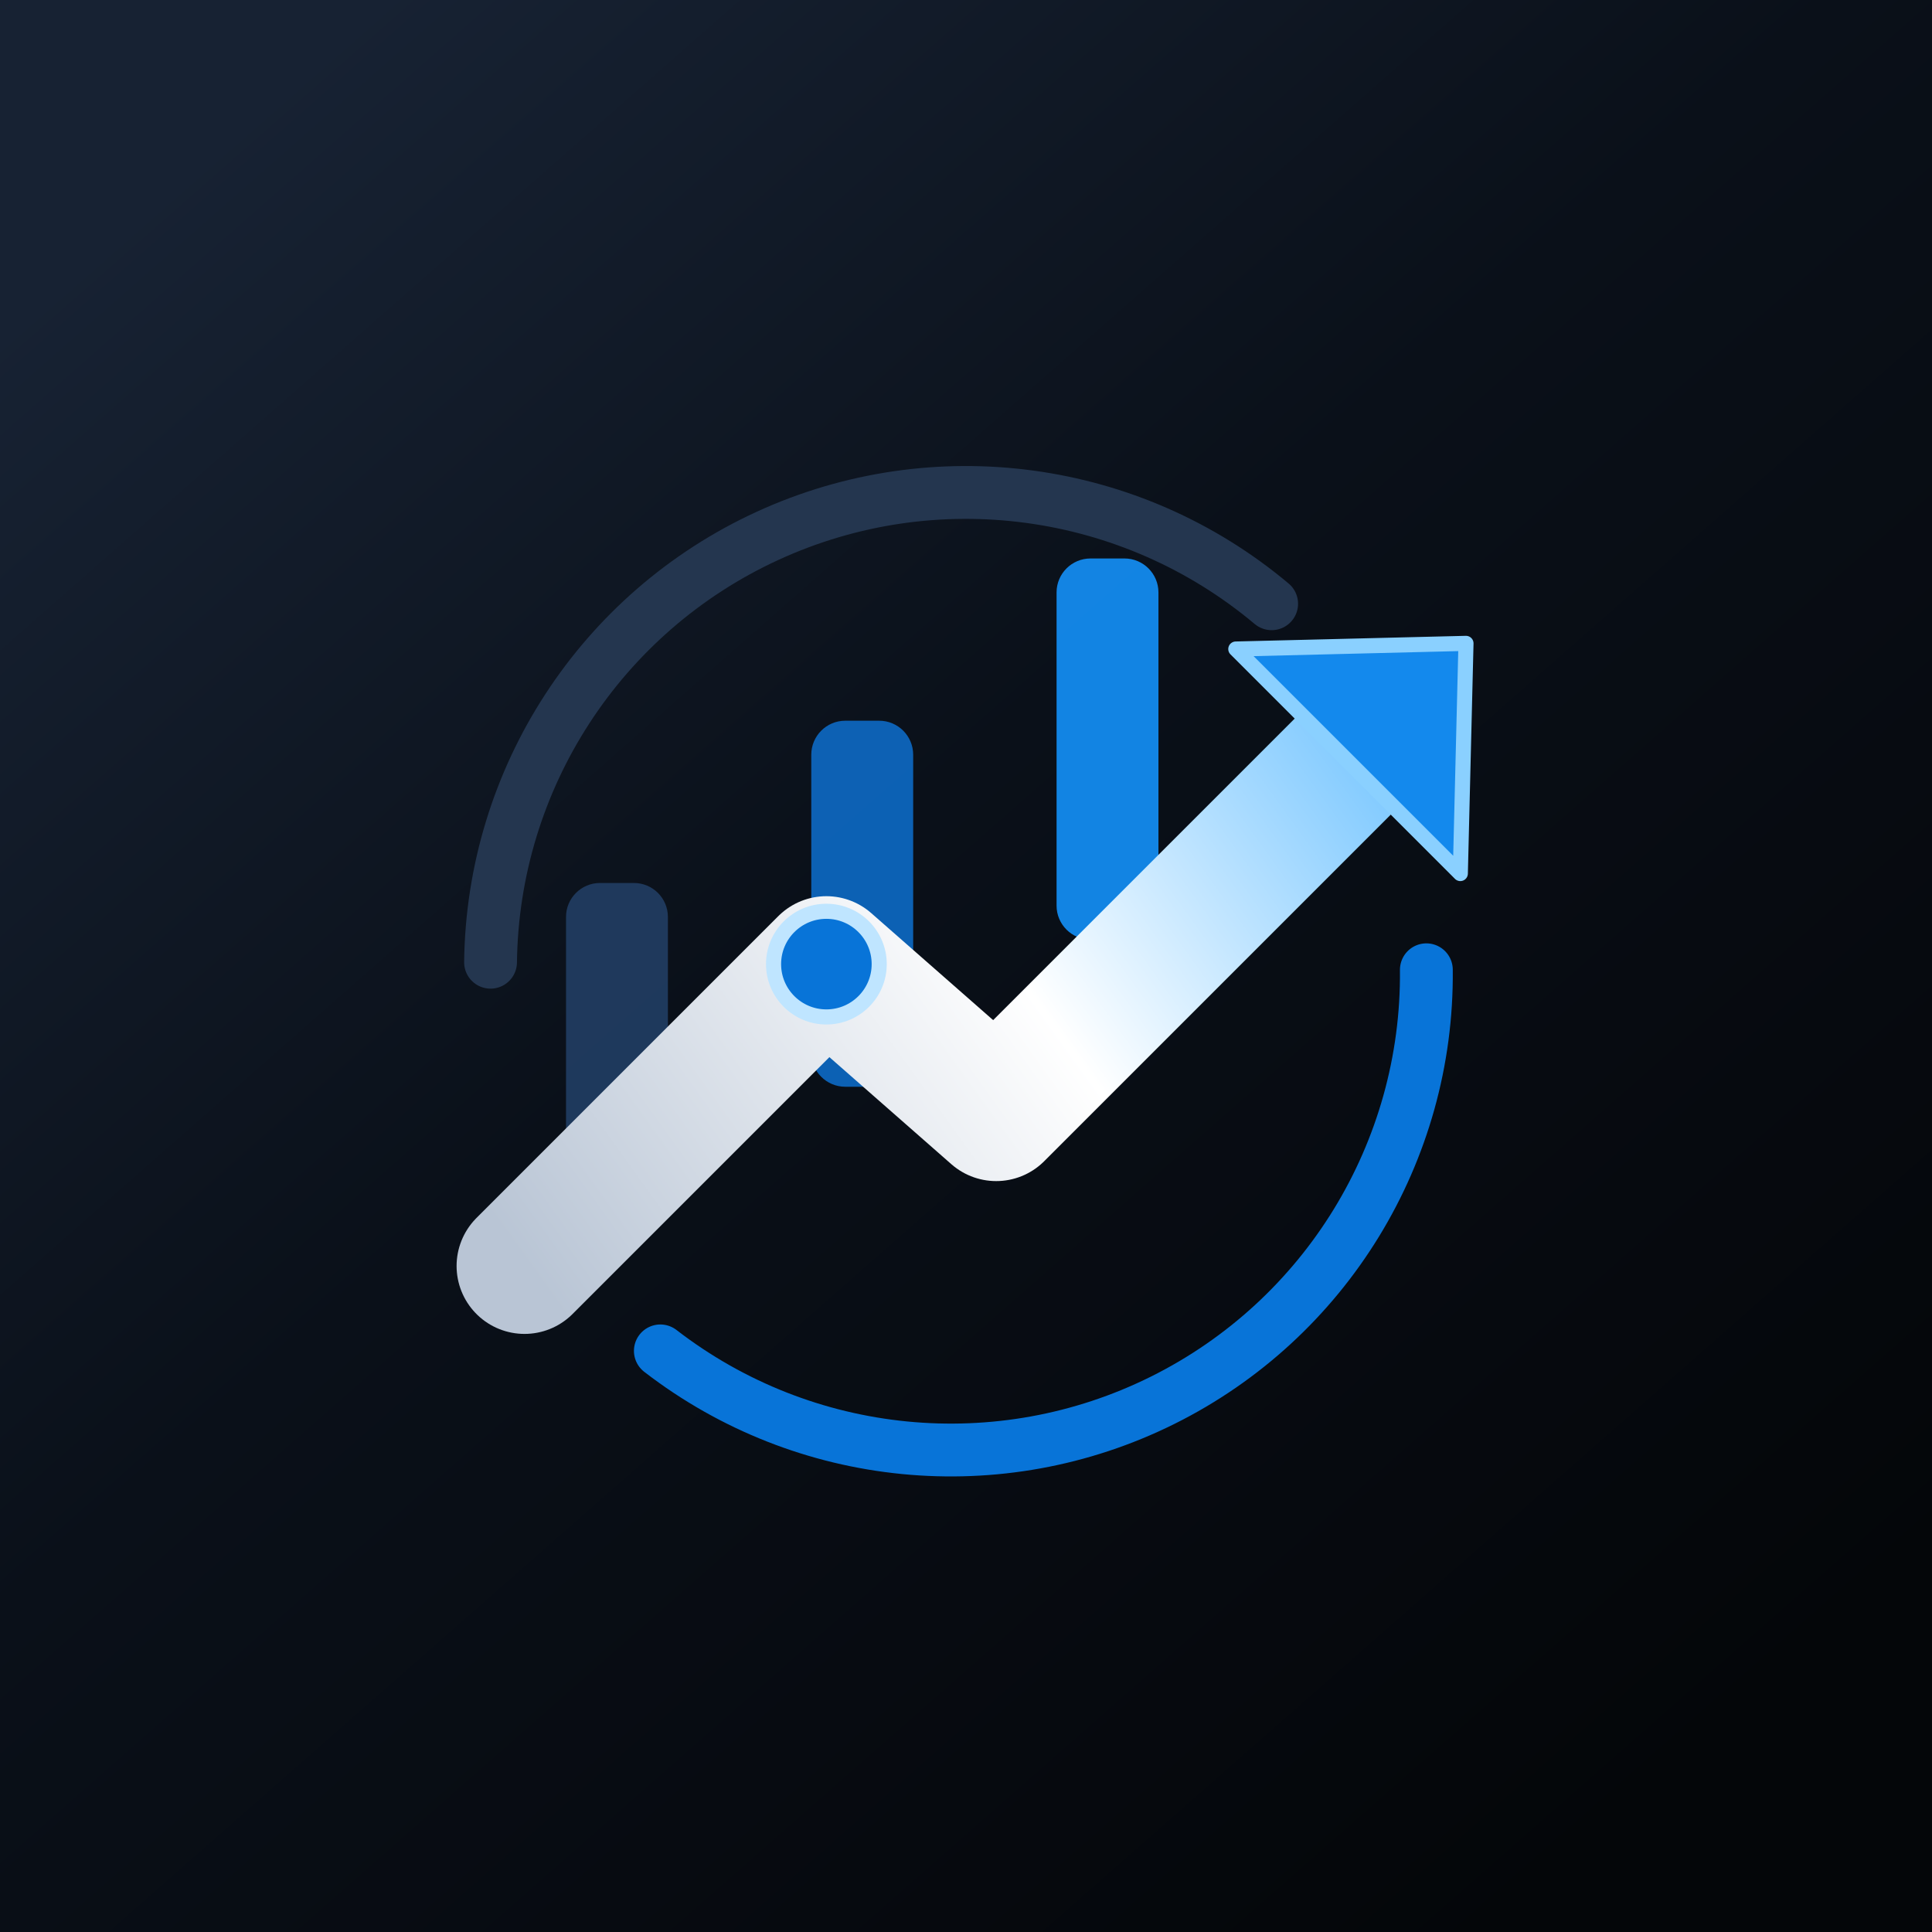
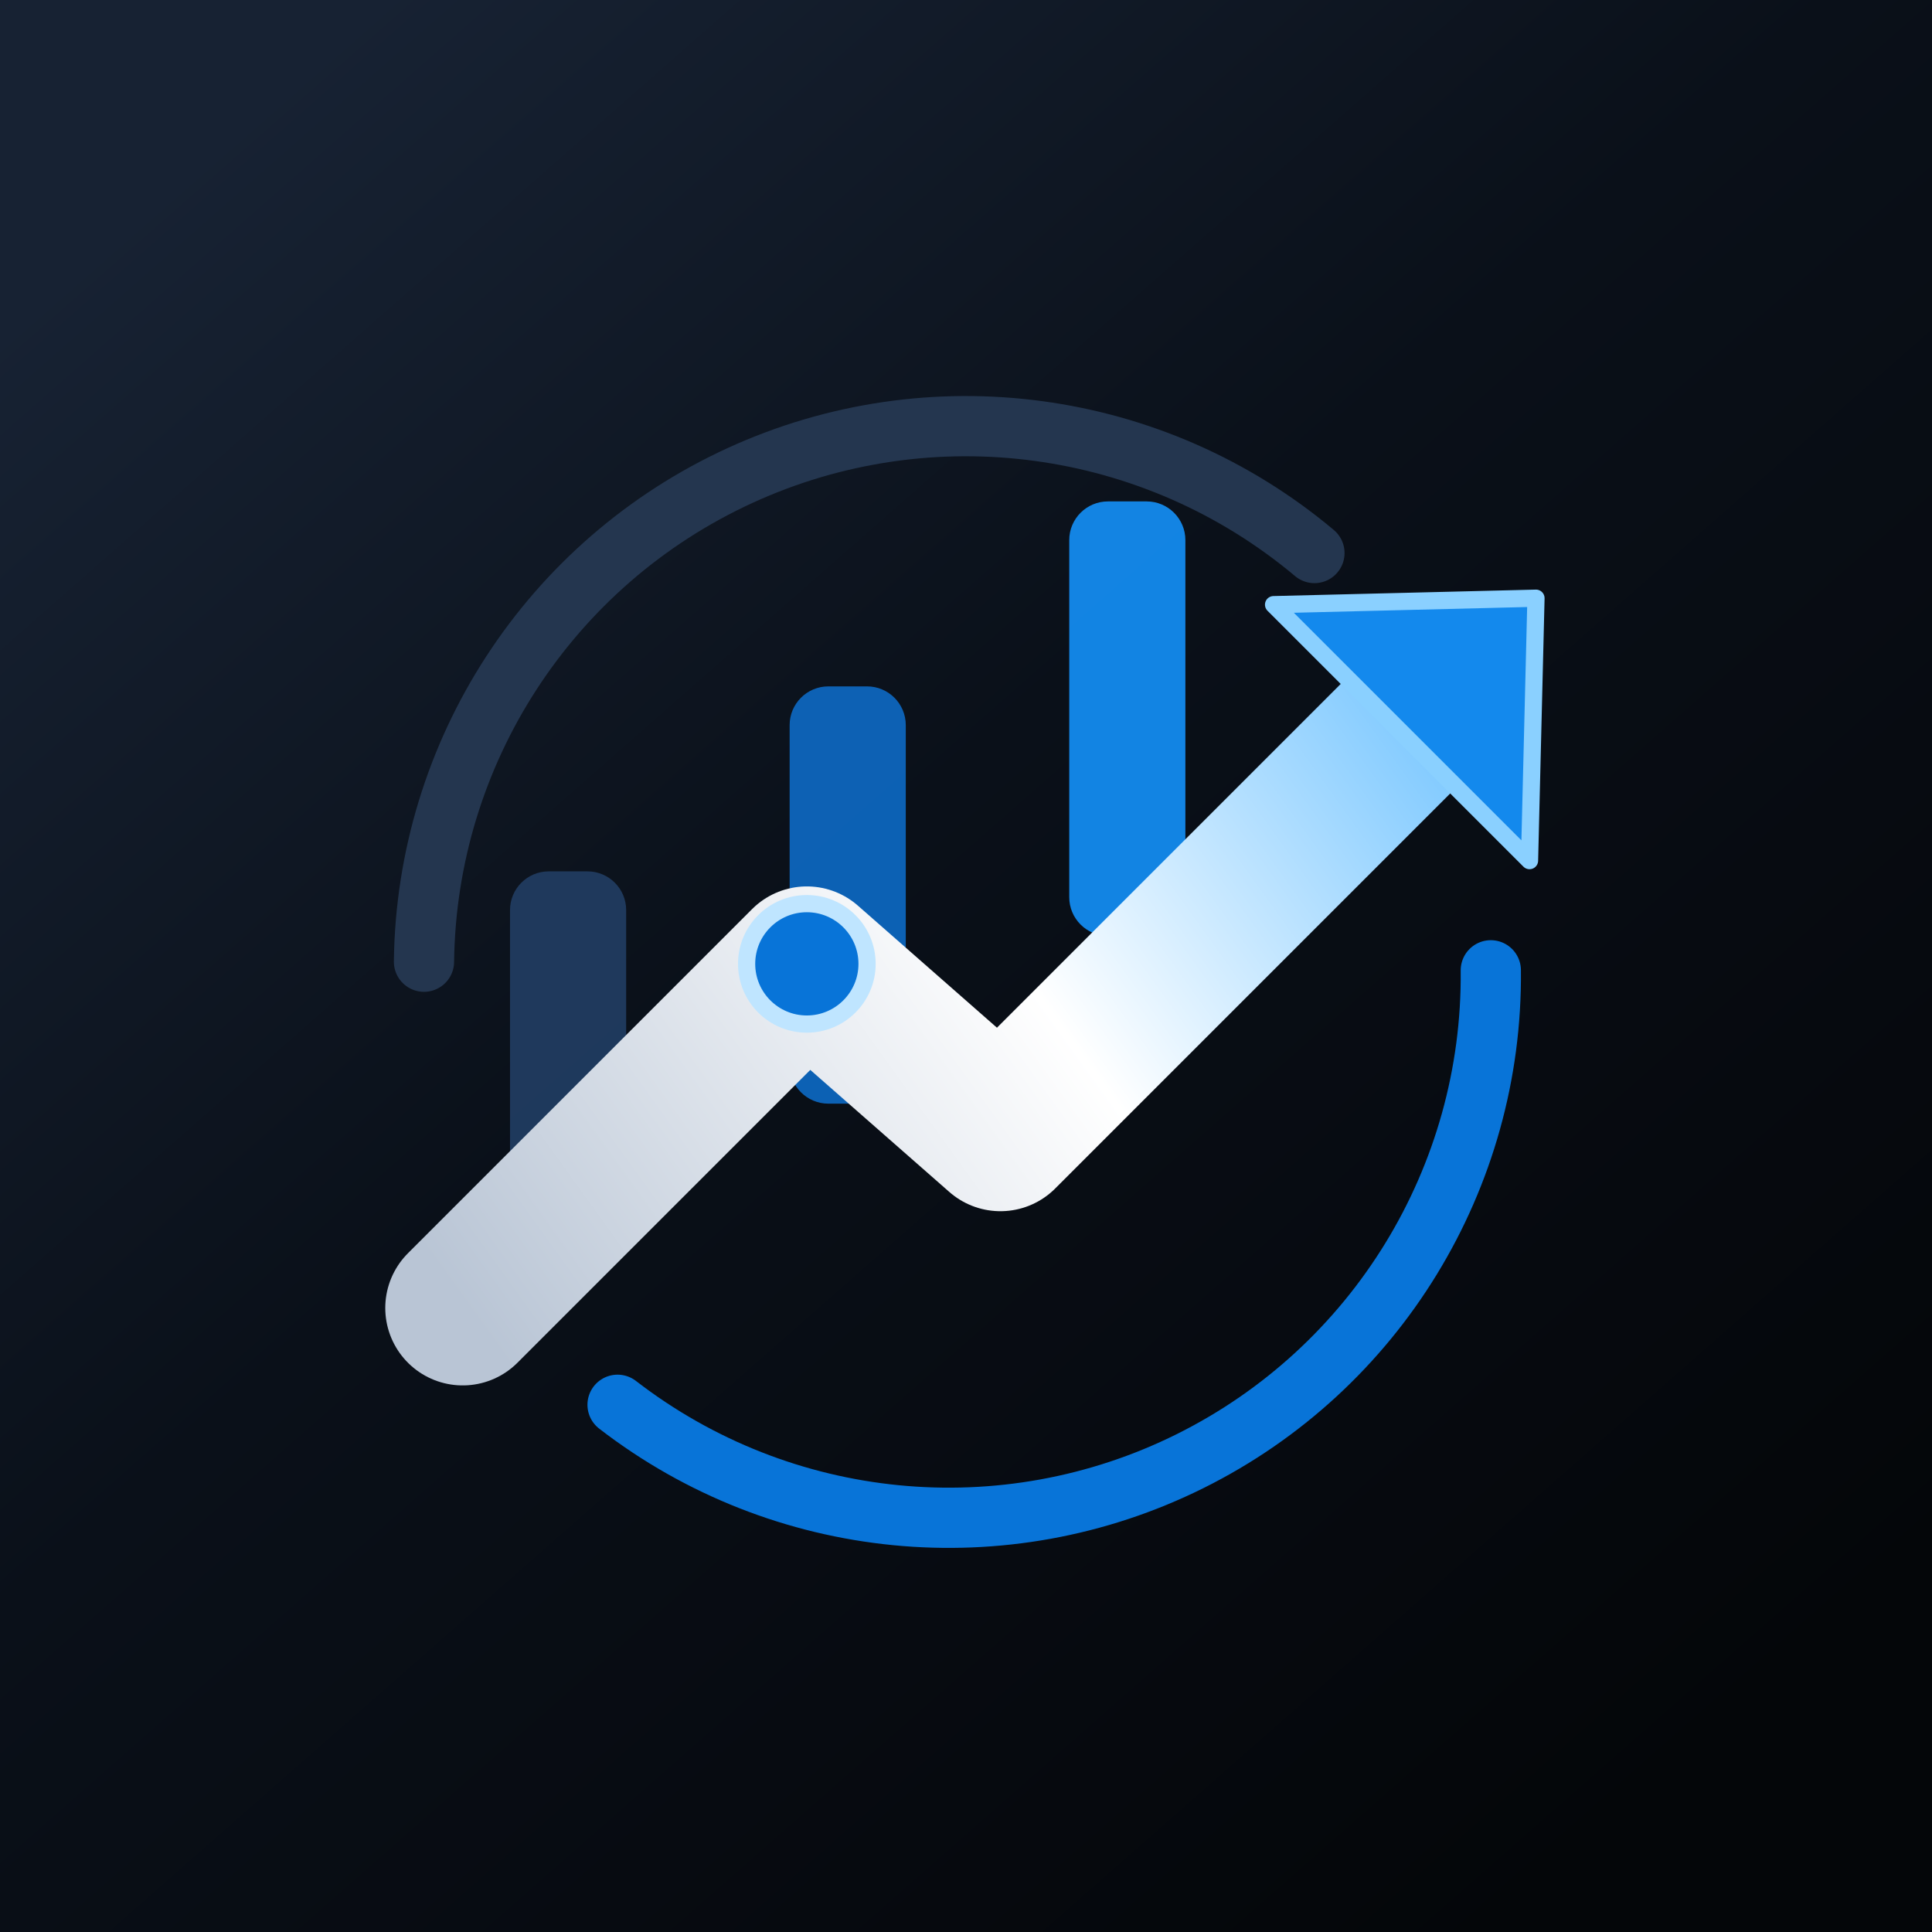
<svg xmlns="http://www.w3.org/2000/svg" viewBox="0 0 1024 1024">
  <defs>
    <linearGradient id="background" x1="116" y1="72" x2="886" y2="948" gradientUnits="userSpaceOnUse">
      <stop stop-color="#172233" />
      <stop offset="0.44" stop-color="#0A1019" />
      <stop offset="1" stop-color="#040609" />
    </linearGradient>
    <linearGradient id="signal" x1="286" y1="680" x2="756" y2="342" gradientUnits="userSpaceOnUse">
      <stop stop-color="#B9C5D5" />
      <stop offset="0.52" stop-color="#FFFFFF" />
      <stop offset="1" stop-color="#5DBBFF" />
    </linearGradient>
  </defs>
  <rect width="1024" height="1024" fill="url(#background)" />
-   <g id="signal-ring" fill="none" stroke-linecap="round">
-     <path d="M260 510a252 252 0 0 1 414-190" stroke="#24364F" stroke-width="28" />
-     <path d="M756 514a252 252 0 0 1-406 202" stroke="#0874D8" stroke-width="28" />
-   </g>
-   <g opacity="0.95">
-     <rect x="300" y="468" width="54" height="176" rx="18" fill="#203B5F" />
-     <rect x="430" y="382" width="54" height="194" rx="18" fill="#0D65BC" />
-     <rect x="560" y="296" width="54" height="202" rx="18" fill="#1389ED" />
-   </g>
-   <g id="execution-mark">
-     <path d="M278 671L438 511L528 590L735 383" fill="none" stroke="url(#signal)" stroke-linecap="round" stroke-linejoin="round" stroke-width="72" />
-     <path d="M655 344L777 341L774 463Z" fill="#1389ED" stroke="#8AD0FF" stroke-linejoin="round" stroke-width="8" />
-     <circle cx="438" cy="511" r="28" fill="#0874D8" stroke="#BFE5FF" stroke-width="8" />
+   <g id="app-glyph" transform="translate(512 512) scale(1.14) translate(-512 -512)">
+     <g id="signal-ring" fill="none" stroke-linecap="round">
+       <path d="M260 510a252 252 0 0 1 414-190" stroke="#24364F" stroke-width="28" />
+       <path d="M756 514a252 252 0 0 1-406 202" stroke="#0874D8" stroke-width="28" />
+     </g>
+     <g opacity="0.95">
+       <rect x="300" y="468" width="54" height="176" rx="18" fill="#203B5F" />
+       <rect x="430" y="382" width="54" height="194" rx="18" fill="#0D65BC" />
+       <rect x="560" y="296" width="54" height="202" rx="18" fill="#1389ED" />
+     </g>
+     <g id="execution-mark">
+       <path d="M278 671L438 511L528 590L735 383" fill="none" stroke="url(#signal)" stroke-linecap="round" stroke-linejoin="round" stroke-width="72" />
+       <path d="M655 344L777 341L774 463Z" fill="#1389ED" stroke="#8AD0FF" stroke-linejoin="round" stroke-width="8" />
+       <circle cx="438" cy="511" r="28" fill="#0874D8" stroke="#BFE5FF" stroke-width="8" />
+     </g>
  </g>
</svg>
